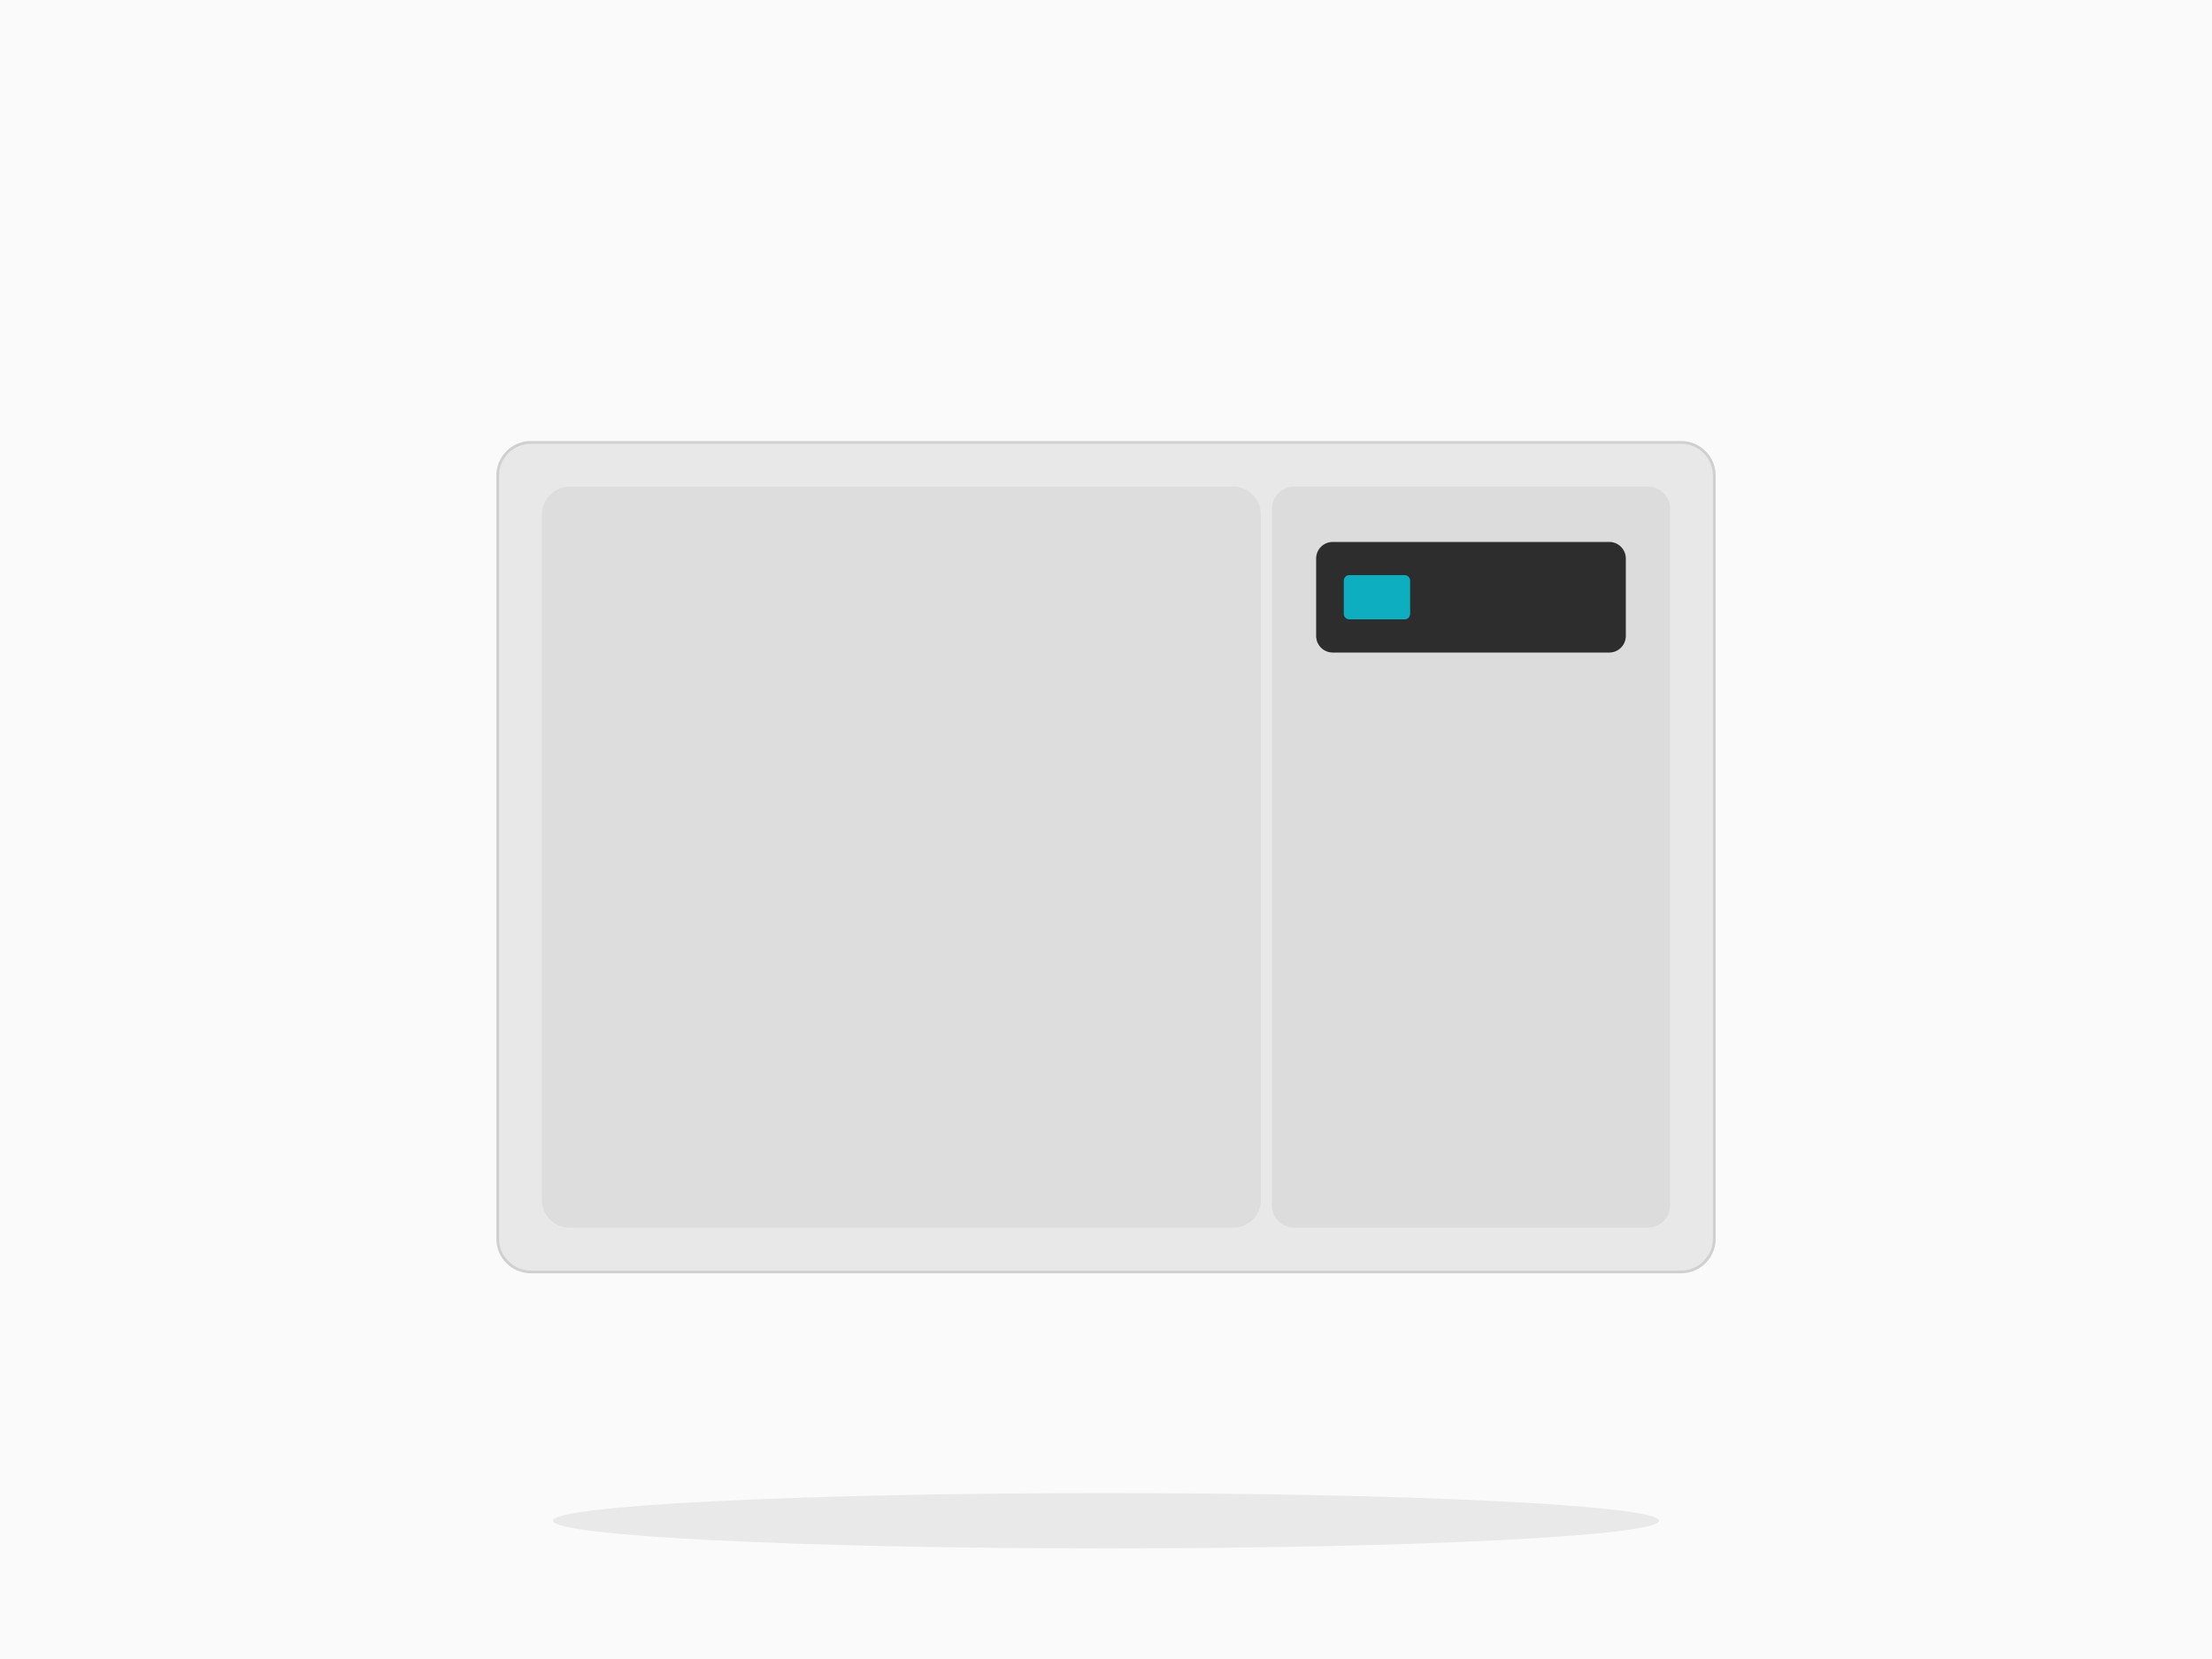
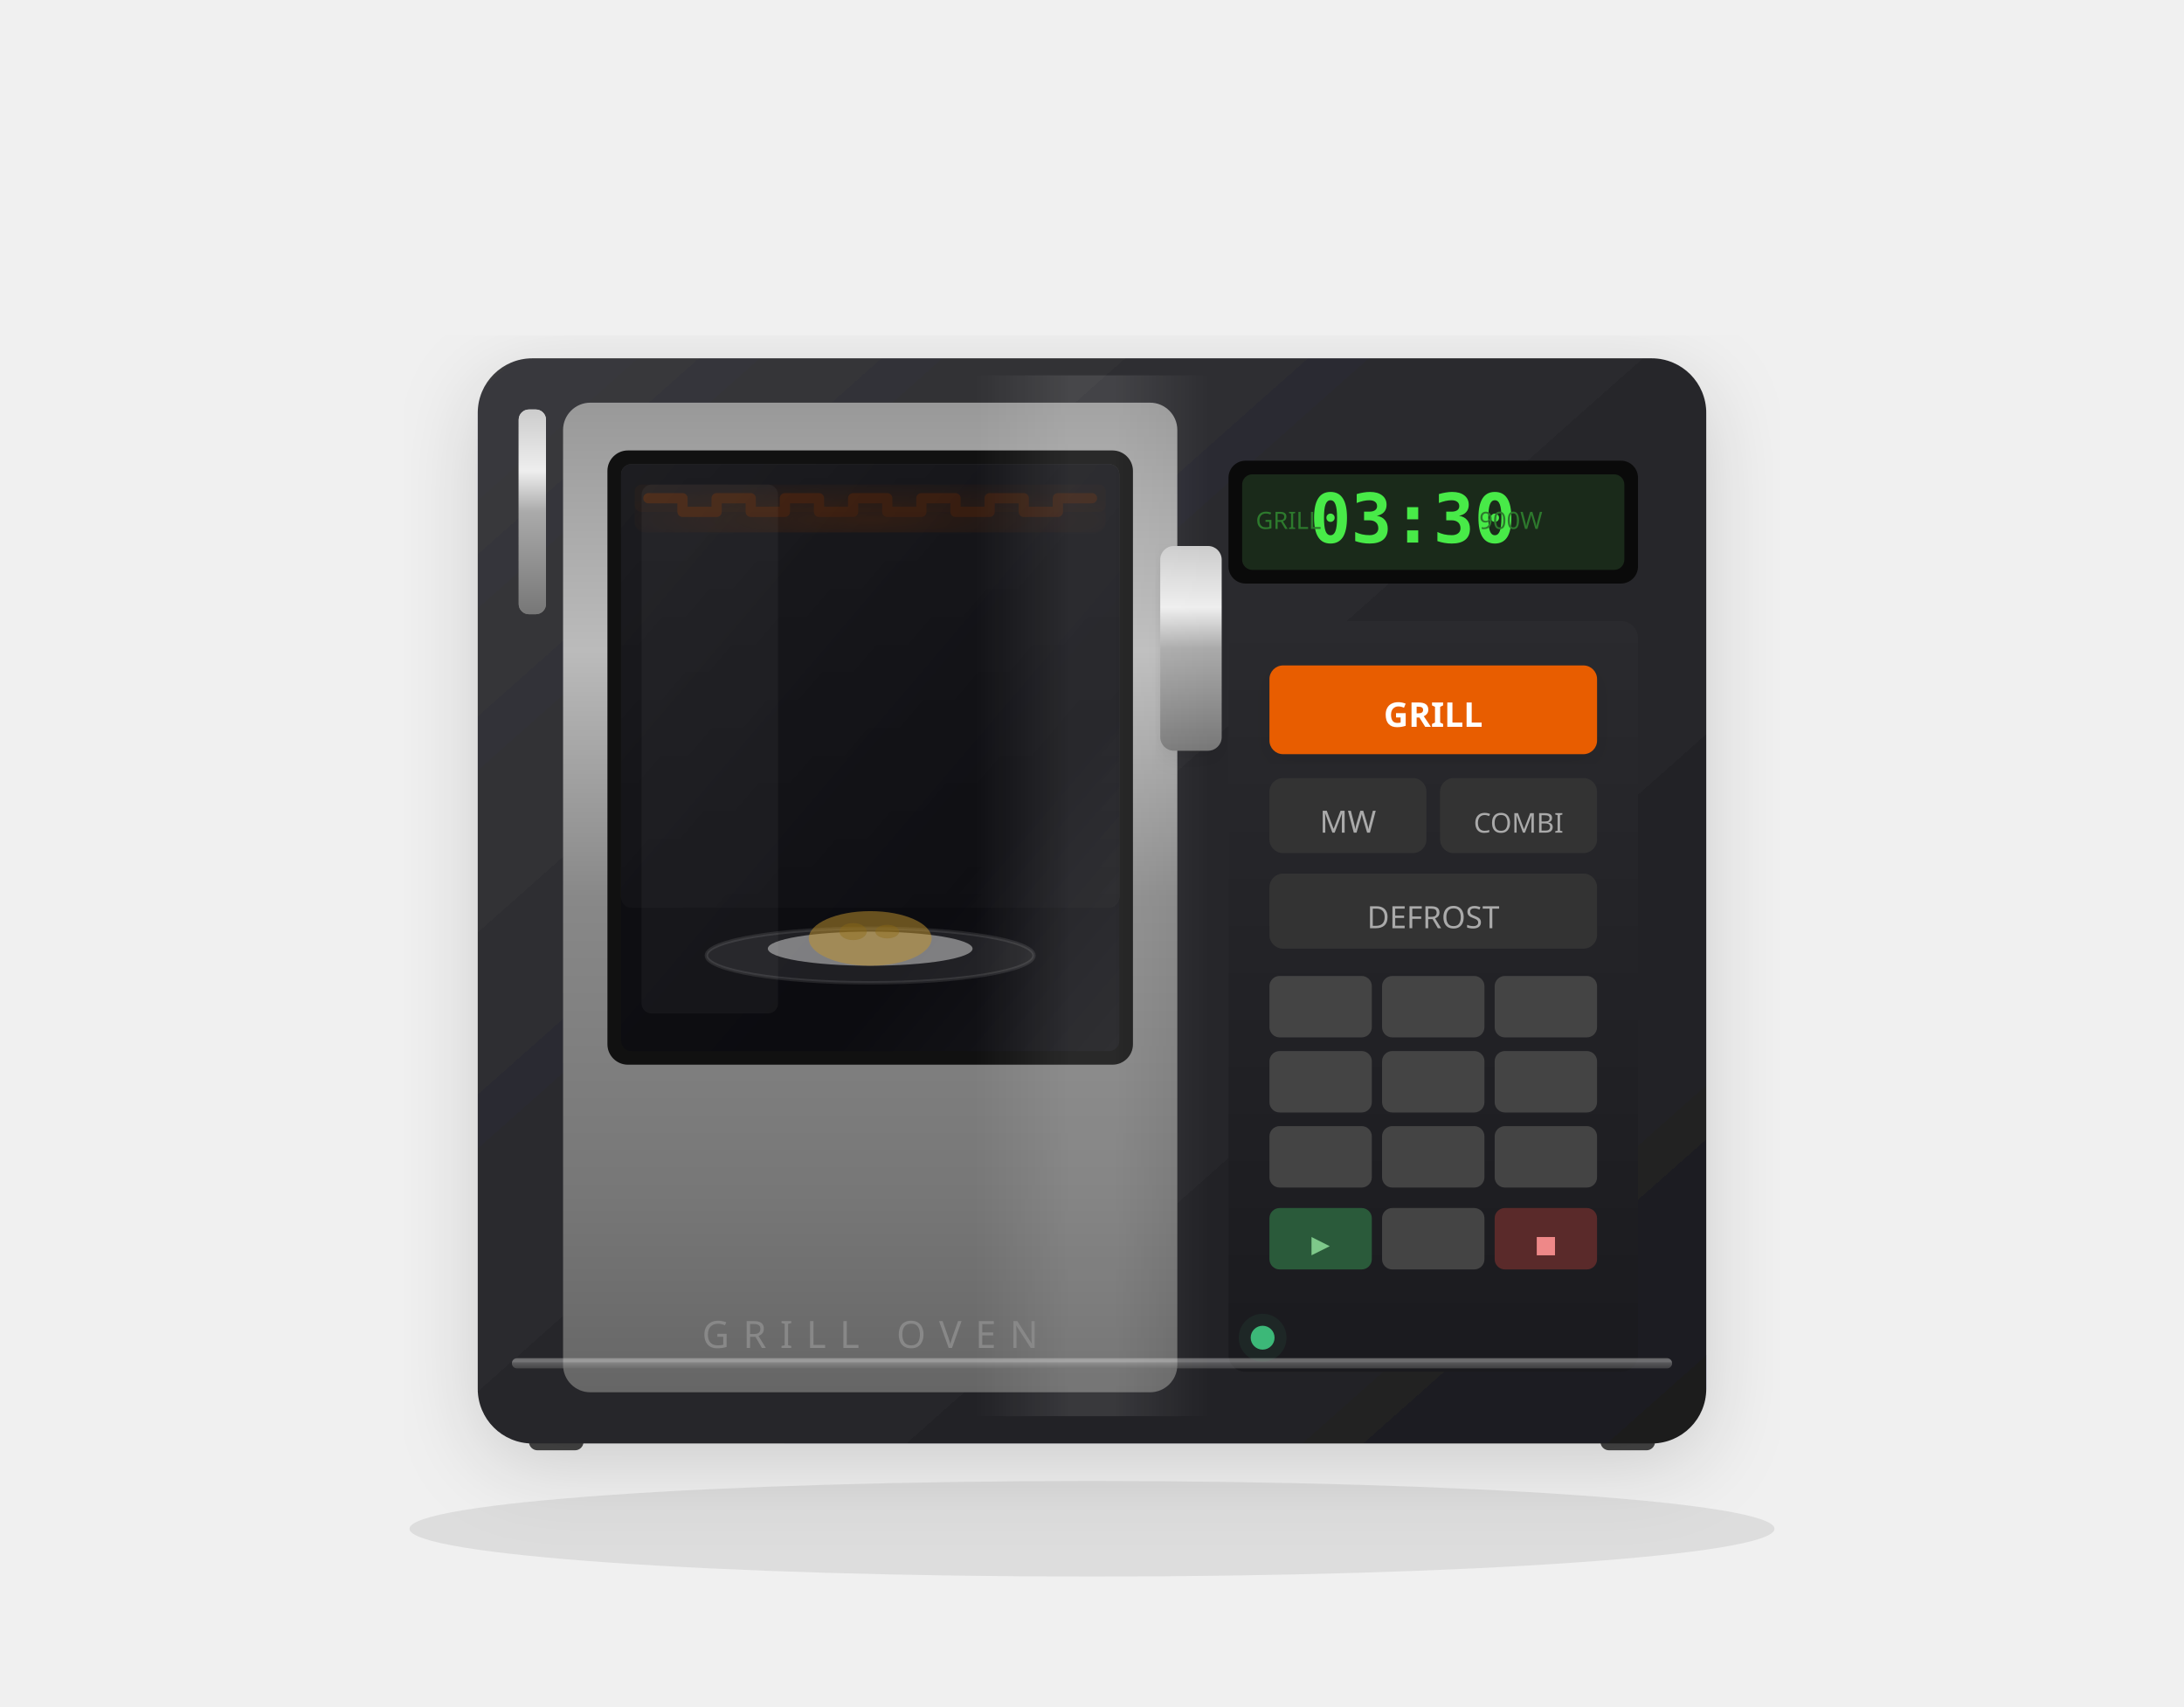
- <svg xmlns="http://www.w3.org/2000/svg" viewBox="0 0 400 300" width="400" height="300">
-   <rect width="400" height="300" fill="#FAFAFA" />
-   <ellipse cx="200" cy="275" rx="100" ry="5" fill="rgba(0,0,0,0.07)" />
-   <rect x="90" y="80" width="220" height="150" rx="6" fill="#E8E8E8" stroke="#D0D0D0" stroke-width="0.5" />
-   <rect x="98" y="88" width="130" height="134" rx="5" fill="#C8C8C8" opacity="0.35" />
-   <rect x="230" y="88" width="72" height="134" rx="4" fill="#B8B8B8" opacity="0.25" />
-   <rect x="238" y="98" width="56" height="20" rx="3" fill="#2D2D2D" />
-   <rect x="243" y="104" width="12" height="8" rx="1" fill="#00E5FF" opacity="0.7" />
+ <svg xmlns="http://www.w3.org/2000/svg" viewBox="0 0 640 500" width="640" height="500">
+   <defs>
+     <linearGradient id="bodyGrad" x1="0" y1="0" x2="1" y2="1">
+       <stop offset="0%" stop-color="#3a3a3e" />
+       <stop offset="40%" stop-color="#2a2a2e" />
+       <stop offset="80%" stop-color="#222226" />
+       <stop offset="100%" stop-color="#1a1a1e" />
+     </linearGradient>
+     <linearGradient id="steelFront" x1="0" y1="0" x2="0" y2="1">
+       <stop offset="0%" stop-color="#999" />
+       <stop offset="25%" stop-color="#bbb" />
+       <stop offset="50%" stop-color="#888" />
+       <stop offset="80%" stop-color="#777" />
+       <stop offset="100%" stop-color="#666" />
+     </linearGradient>
+     <linearGradient id="doorGlass" x1="0" y1="0" x2="1" y2="1">
+       <stop offset="0%" stop-color="rgba(20,20,25,0.75)" />
+       <stop offset="30%" stop-color="rgba(15,15,20,0.8)" />
+       <stop offset="70%" stop-color="rgba(10,10,15,0.85)" />
+       <stop offset="100%" stop-color="rgba(25,25,30,0.8)" />
+     </linearGradient>
+     <linearGradient id="interior" x1="0" y1="0" x2="0" y2="1">
+       <stop offset="0%" stop-color="#3a3a3a" />
+       <stop offset="100%" stop-color="#2a2a2a" />
+     </linearGradient>
+     <radialGradient id="grillGlow" cx="0.5" cy="0.8" r="0.6">
+       <stop offset="0%" stop-color="#ff6a00" />
+       <stop offset="100%" stop-color="rgba(255,100,0,0)" />
+     </radialGradient>
+     <radialGradient id="turntableGlass" cx="0.5" cy="0.5" r="0.5">
+       <stop offset="0%" stop-color="rgba(255,255,255,0.15)" />
+       <stop offset="80%" stop-color="rgba(255,255,255,0.05)" />
+       <stop offset="100%" stop-color="rgba(255,255,255,0.1)" />
+     </radialGradient>
+     <linearGradient id="controlPanel" x1="0" y1="0" x2="0" y2="1">
+       <stop offset="0%" stop-color="#2a2a2e" />
+       <stop offset="100%" stop-color="#1a1a1e" />
+     </linearGradient>
+     <linearGradient id="chrome" x1="0" y1="0" x2="0" y2="1">
+       <stop offset="0%" stop-color="#ccc" />
+       <stop offset="30%" stop-color="#eee" />
+       <stop offset="50%" stop-color="#aaa" />
+       <stop offset="100%" stop-color="#777" />
+     </linearGradient>
+     <linearGradient id="sheen" x1="0" y1="0" x2="1" y2="0">
+       <stop offset="0%" stop-color="rgba(255,255,255,0)" />
+       <stop offset="40%" stop-color="rgba(255,255,255,0)" />
+       <stop offset="48%" stop-color="rgba(255,255,255,0.1)" />
+       <stop offset="52%" stop-color="rgba(255,255,255,0.1)" />
+       <stop offset="60%" stop-color="rgba(255,255,255,0)" />
+       <stop offset="100%" stop-color="rgba(255,255,255,0)" />
+       <animateTransform attributeName="gradientTransform" type="translate" from="-1 0" to="1 0" dur="5s" repeatCount="indefinite" />
+     </linearGradient>
+     <filter id="drop" x="-6%" y="-4%" width="112%" height="114%">
+       <feDropShadow dx="0" dy="6" stdDeviation="12" flood-color="#000" flood-opacity="0.15" />
+     </filter>
+     <filter id="soft" x="-8%" y="-4%" width="116%" height="116%">
+       <feDropShadow dx="0" dy="2" stdDeviation="3" flood-color="#000" flood-opacity="0.08" />
+     </filter>
+   </defs>
+   <ellipse cx="320" cy="448" rx="200" ry="14" fill="rgba(0,0,0,0.08)" />
+   <rect x="155" y="418" width="16" height="7" rx="2.5" fill="#444" />
+   <rect x="469" y="418" width="16" height="7" rx="2.5" fill="#444" />
+   <rect x="140" y="105" width="360" height="318" rx="16" fill="url(#bodyGrad)" filter="url(#drop)" />
+   <rect x="152" y="120" width="8" height="60" rx="3" fill="url(#chrome)" />
+   <rect x="152" y="120" width="8" height="60" rx="3" fill="url(#chrome)" />
+   <rect x="165" y="118" width="180" height="290" rx="8" fill="url(#steelFront)" />
+   <rect x="178" y="132" width="154" height="180" rx="6" fill="#111" />
+   <rect x="182" y="136" width="146" height="130" rx="3" fill="url(#interior)" />
+   <g>
+     <rect x="186" y="138" width="138" height="18" rx="3" fill="url(#grillGlow)" opacity="0.6">
+       <animate attributeName="opacity" values="0.4;0.8;0.4" dur="2.5s" repeatCount="indefinite" />
+     </rect>
+     <path d="M190 146 L200 146 L200 150 L210 150 L210 146 L220 146 L220 150 L230 150 L230 146 L240 146 L240 150 L250 150 L250 146 L260 146 L260 150 L270 150 L270 146 L280 146 L280 150 L290 150 L290 146 L300 146 L300 150 L310 150 L310 146 L320 146" fill="none" stroke="#e85d04" stroke-width="3" stroke-linecap="round" stroke-linejoin="round">
+       <animate attributeName="stroke" values="#e85d04;#ff7b25;#e85d04" dur="2.5s" repeatCount="indefinite" />
+     </path>
+     <rect x="186" y="142" width="138" height="8" rx="2" fill="#ff6a00" opacity="0.15">
+       <animate attributeName="opacity" values="0.08;0.22;0.08" dur="2.5s" repeatCount="indefinite" />
+     </rect>
+   </g>
+   <rect x="182" y="136" width="146" height="172" rx="3" fill="url(#doorGlass)" />
+   <rect x="188" y="142" width="40" height="155" rx="3" fill="rgba(255,255,255,0.04)" />
+   <g>
+     <ellipse cx="255" cy="280" rx="48" ry="8" fill="rgba(255,255,255,0.08)" stroke="rgba(255,255,255,0.1)" stroke-width="1">
+       <animateTransform attributeName="transform" type="rotate" from="0 255 280" to="360 255 280" dur="8s" repeatCount="indefinite" />
+     </ellipse>
+     <g>
+       <animateTransform attributeName="transform" type="rotate" from="0 255 280" to="360 255 280" dur="8s" repeatCount="indefinite" />
+       <ellipse cx="255" cy="278" rx="30" ry="5" fill="#ddd" opacity="0.5" />
+       <ellipse cx="255" cy="275" rx="18" ry="8" fill="#c4952e" opacity="0.5" />
+       <ellipse cx="250" cy="273" rx="4" ry="2.5" fill="#8b6914" opacity="0.4" />
+       <ellipse cx="260" cy="273" rx="3.5" ry="2" fill="#8b6914" opacity="0.4" />
+     </g>
+   </g>
+   <rect x="360" y="135" width="120" height="36" rx="5" fill="#0a0a0a" />
+   <rect x="364" y="139" width="112" height="28" rx="3" fill="#1a2a1a" />
+   <text x="420" y="159" text-anchor="middle" font-family="monospace" font-size="20" font-weight="bold" fill="#4dff4d" opacity="0.9">
+     03:30
+     <animate attributeName="opacity" values="0.85;1;0.85" dur="3s" repeatCount="indefinite" />
+   </text>
+   <text x="368" y="155" font-family="system-ui, sans-serif" font-size="7" fill="#2d7a2d">GRILL</text>
+   <text x="452" y="155" text-anchor="end" font-family="system-ui, sans-serif" font-size="7" fill="#2d7a2d">900W</text>
+   <rect x="360" y="182" width="120" height="220" rx="5" fill="url(#controlPanel)" />
+   <rect x="372" y="195" width="96" height="26" rx="4" fill="#e85d04" filter="url(#soft)" />
+   <text x="420" y="213" text-anchor="middle" font-family="system-ui, sans-serif" font-size="10" font-weight="600" fill="#fff">GRILL</text>
+   <rect x="372" y="228" width="46" height="22" rx="4" fill="#333" />
+   <text x="395" y="244" text-anchor="middle" font-family="system-ui, sans-serif" font-size="9" font-weight="500" fill="#aaa">MW</text>
+   <rect x="422" y="228" width="46" height="22" rx="4" fill="#333" />
+   <text x="445" y="244" text-anchor="middle" font-family="system-ui, sans-serif" font-size="8" font-weight="500" fill="#aaa">COMBI</text>
+   <rect x="372" y="256" width="96" height="22" rx="4" fill="#333" />
+   <text x="420" y="272" text-anchor="middle" font-family="system-ui, sans-serif" font-size="9" font-weight="500" fill="#aaa">DEFROST</text>
+   <rect x="372" y="286" width="30" height="18" rx="3" fill="#444" />
+   <rect x="405" y="286" width="30" height="18" rx="3" fill="#444" />
+   <rect x="438" y="286" width="30" height="18" rx="3" fill="#444" />
+   <rect x="372" y="308" width="30" height="18" rx="3" fill="#444" />
+   <rect x="405" y="308" width="30" height="18" rx="3" fill="#444" />
+   <rect x="438" y="308" width="30" height="18" rx="3" fill="#444" />
+   <rect x="372" y="330" width="30" height="18" rx="3" fill="#444" />
+   <rect x="405" y="330" width="30" height="18" rx="3" fill="#444" />
+   <rect x="438" y="330" width="30" height="18" rx="3" fill="#444" />
+   <rect x="405" y="354" width="30" height="18" rx="3" fill="#444" />
+   <rect x="372" y="354" width="30" height="18" rx="3" fill="#2a5a3a" />
+   <text x="387" y="367" text-anchor="middle" font-family="system-ui, sans-serif" font-size="7" font-weight="600" fill="#7ec88a">▶</text>
+   <rect x="438" y="354" width="30" height="18" rx="3" fill="#5a2a2a" />
+   <text x="453" y="367" text-anchor="middle" font-family="system-ui, sans-serif" font-size="7" font-weight="600" fill="#e88">■</text>
+   <rect x="340" y="160" width="18" height="60" rx="4" fill="url(#chrome)" filter="url(#soft)" />
+   <rect x="150" y="110" width="340" height="305" rx="12" fill="url(#sheen)" pointer-events="none" />
+   <rect x="150" y="398" width="340" height="3" rx="1.5" fill="url(#chrome)" opacity="0.4" />
+   <circle cx="370" cy="392" r="3.5" fill="#3cb878">
+     <animate attributeName="opacity" values="0.25;1;0.25" dur="2s" repeatCount="indefinite" />
+   </circle>
+   <circle cx="370" cy="392" r="7" fill="#3cb878" opacity="0.08">
+     <animate attributeName="opacity" values="0.02;0.14;0.02" dur="2s" repeatCount="indefinite" />
+     <animate attributeName="r" values="5;9;5" dur="2s" repeatCount="indefinite" />
+   </circle>
+   <text x="255" y="395" text-anchor="middle" font-family="system-ui, sans-serif" font-size="11" font-weight="500" letter-spacing="4" fill="#888">GRILL OVEN</text>
</svg>
